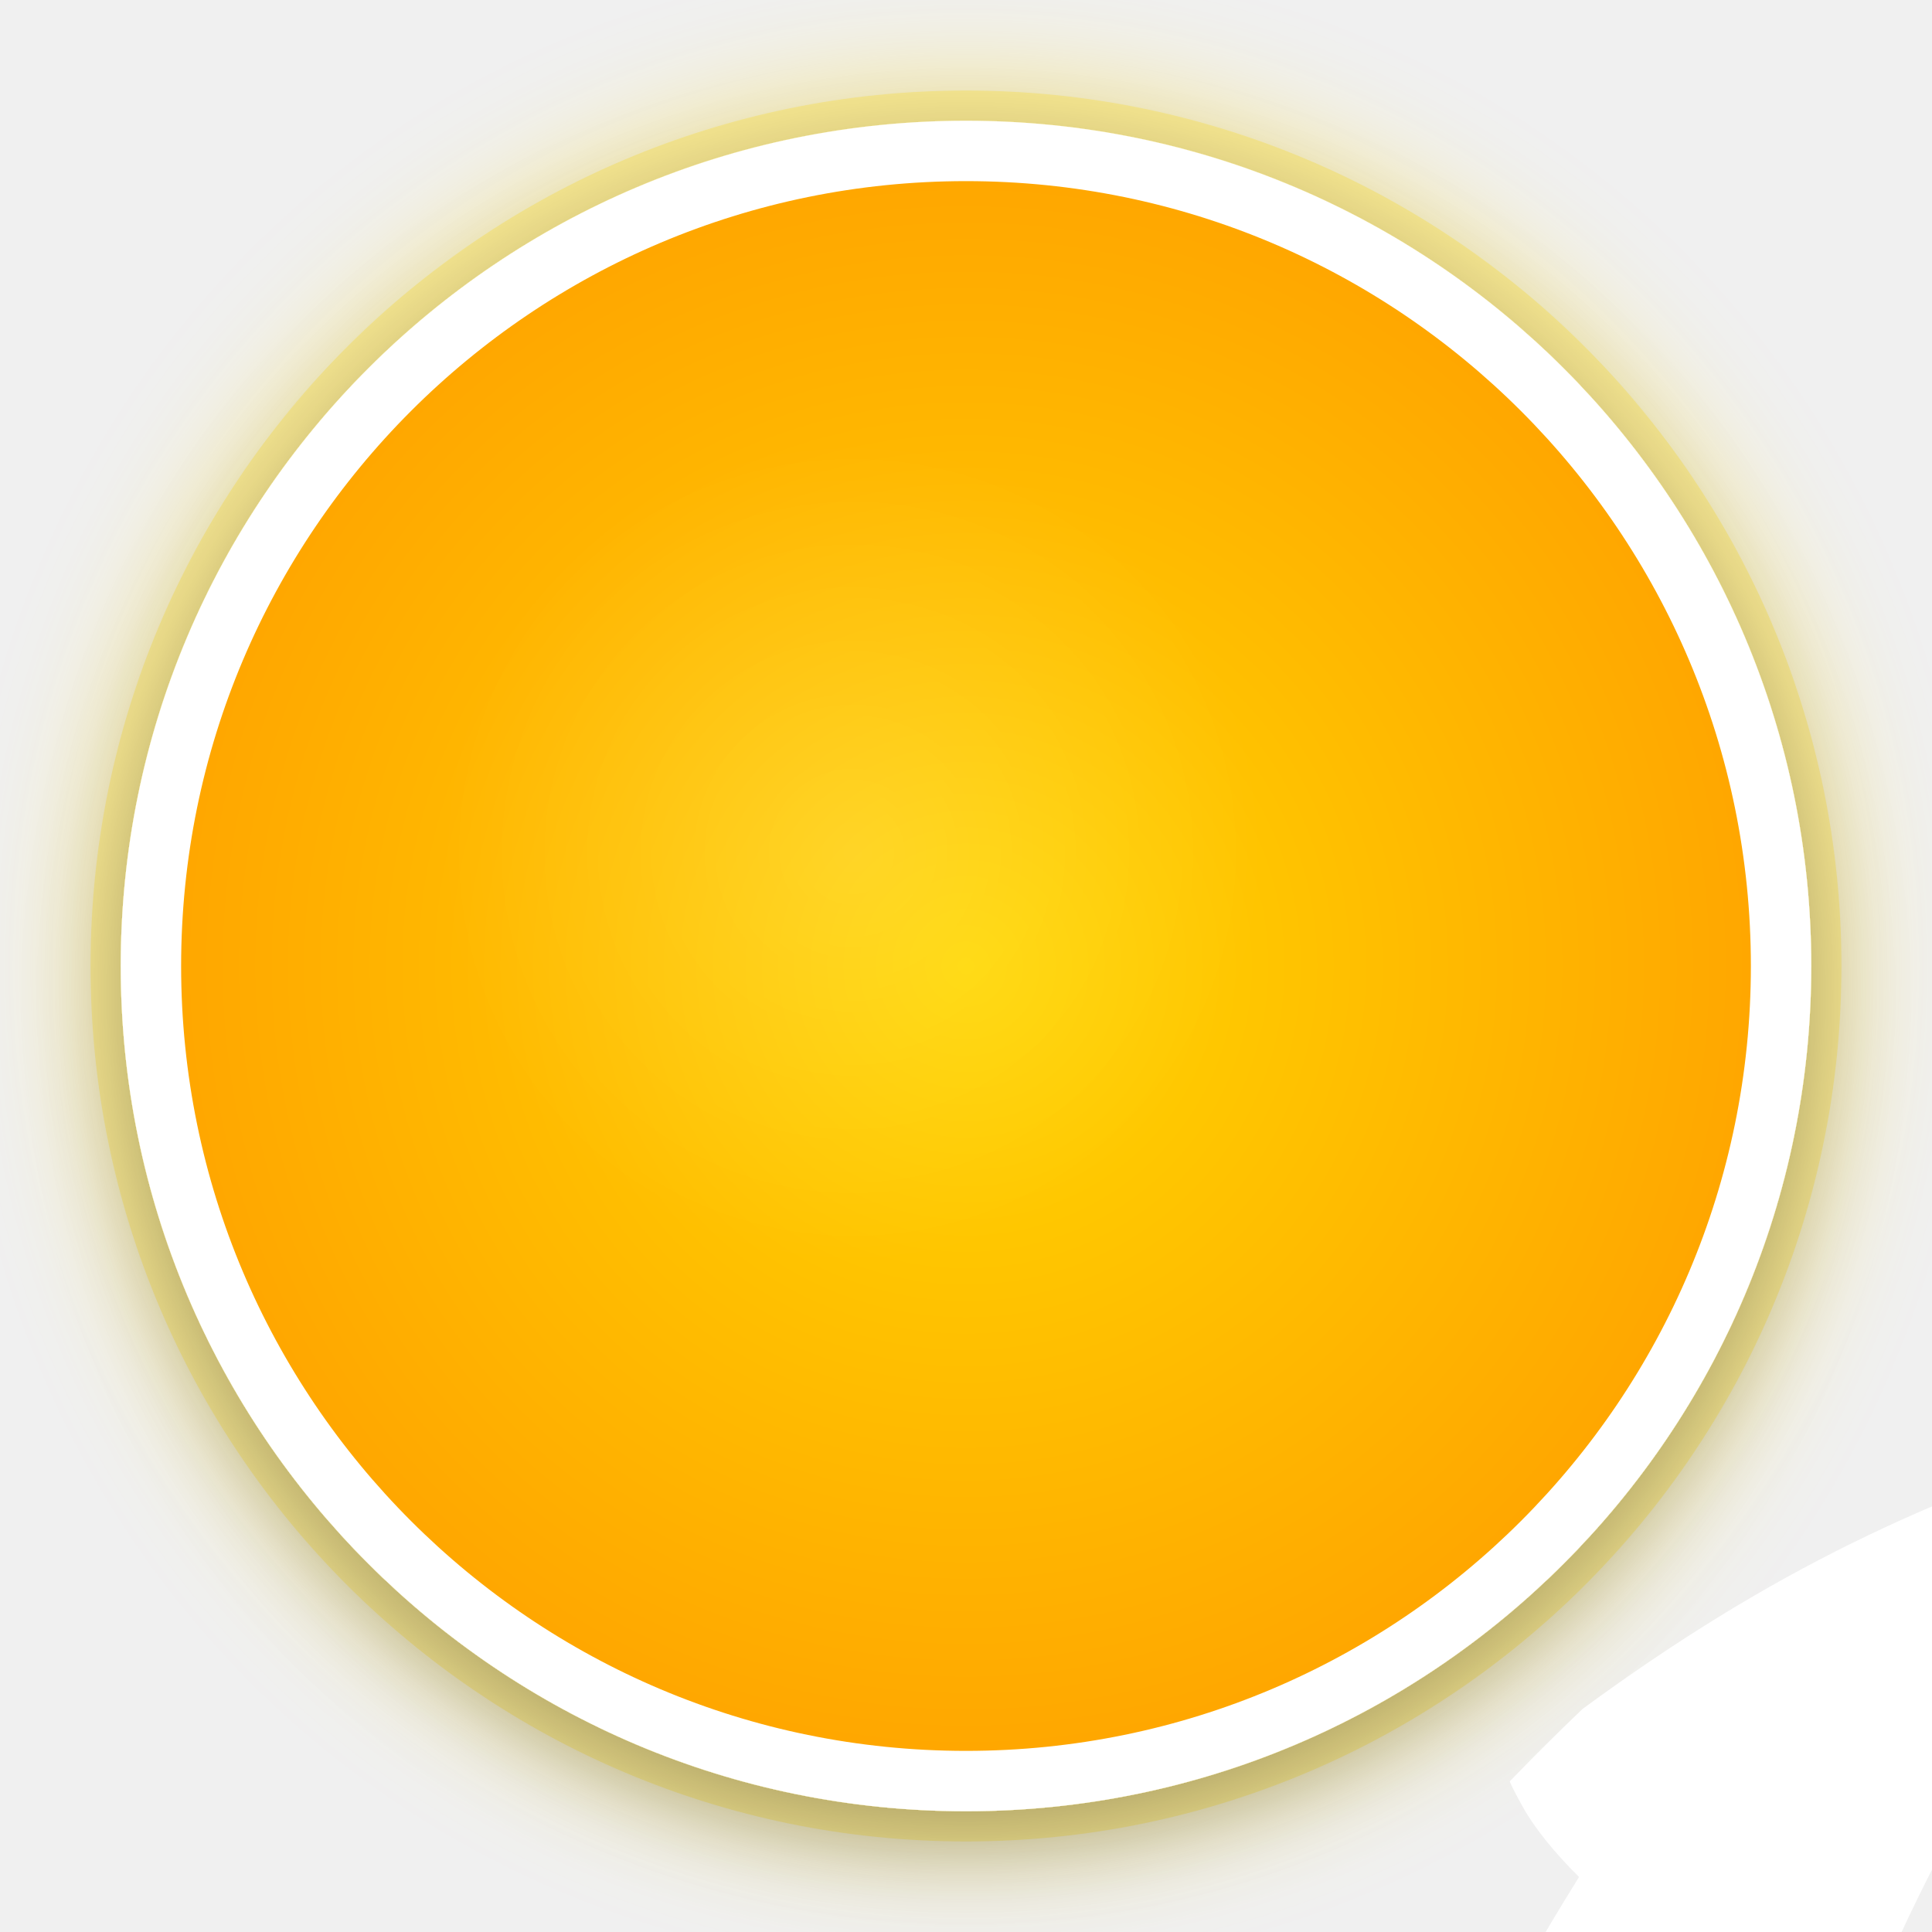
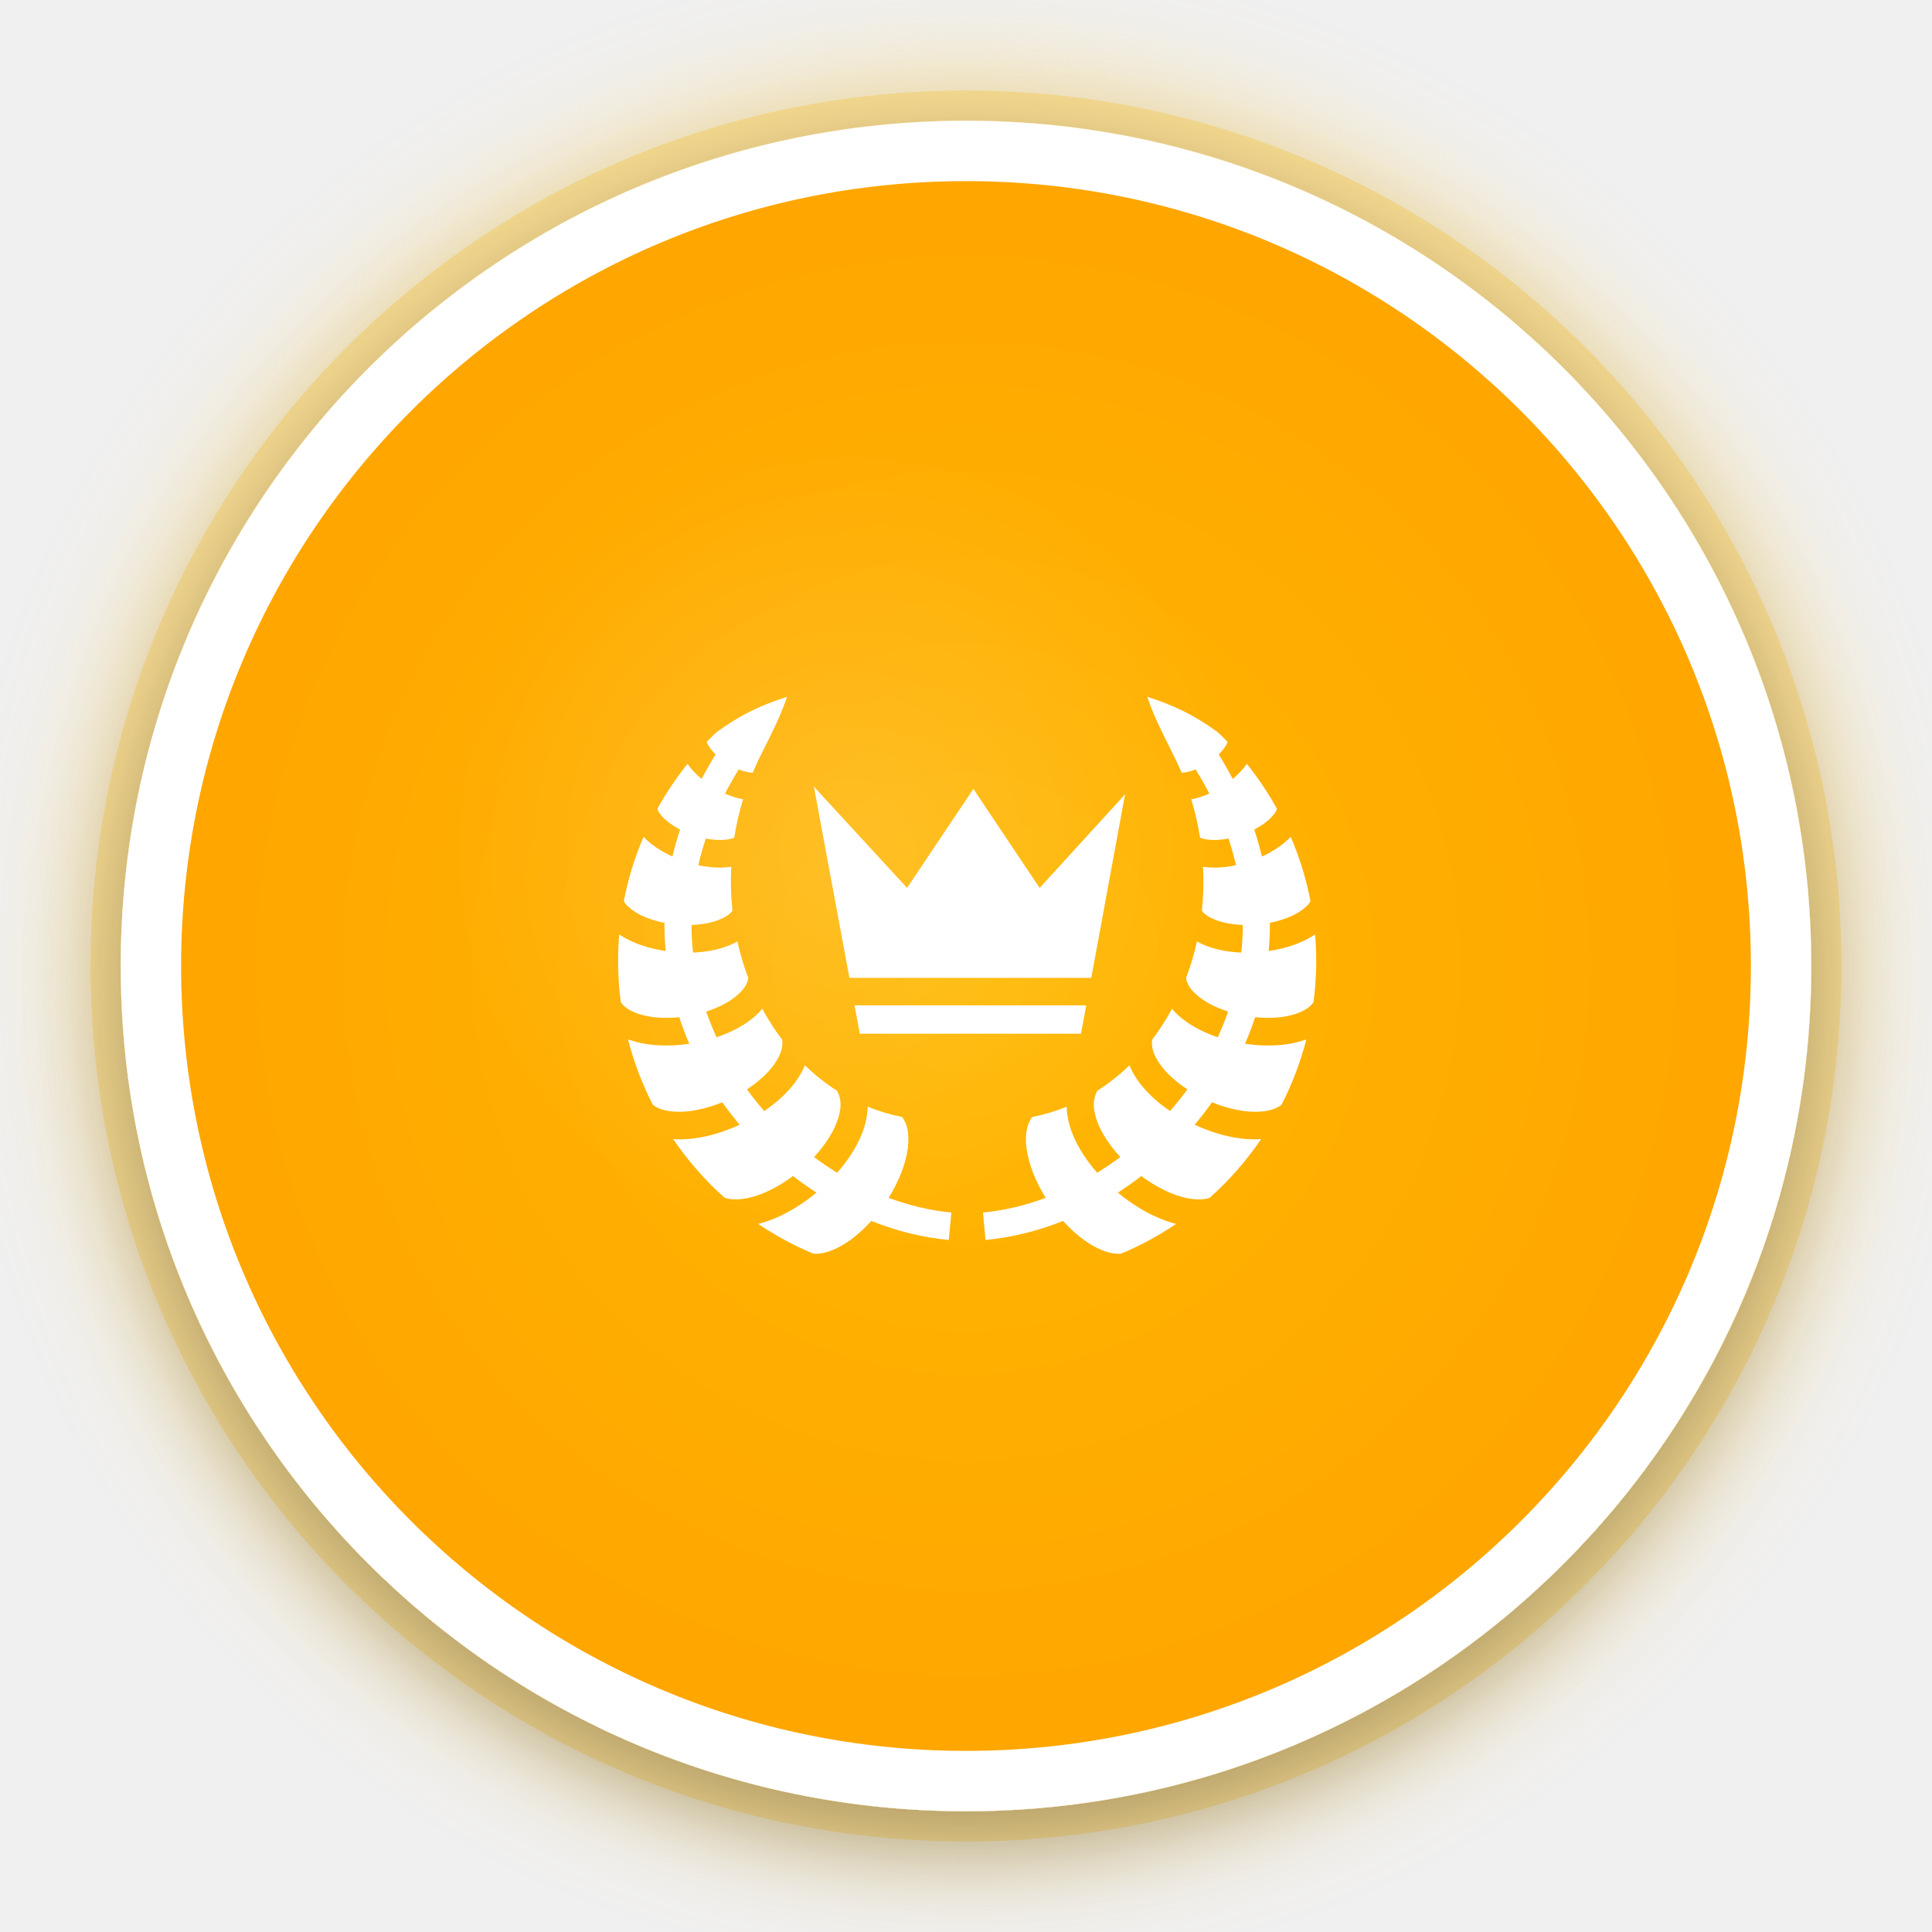
<svg xmlns="http://www.w3.org/2000/svg" width="256" height="256">
  <defs>
    <radialGradient id="grad_grand_champion" cx="50%" cy="50%" r="50%">
-       <stop offset="0%" style="stop-color:#FFD700;stop-opacity:1" />
+       <stop offset="0%" style="stop-color:#FFB800;stop-opacity:1" />
      <stop offset="100%" style="stop-color:#FFA500;stop-opacity:1" />
    </radialGradient>
    <filter id="glow_grand_champion" x="-50%" y="-50%" width="200%" height="200%">
      <feGaussianBlur stdDeviation="8" result="coloredBlur" />
      <feMerge>
        <feMergeNode in="coloredBlur" />
        <feMergeNode in="SourceGraphic" />
      </feMerge>
    </filter>
    <filter id="shadow_grand_champion">
      <feDropShadow dx="0" dy="4" stdDeviation="6" flood-opacity="0.3" />
    </filter>
    <radialGradient id="shine_grand_champion">
      <stop offset="0%" stop-color="white" stop-opacity="0.6" />
      <stop offset="100%" stop-color="white" stop-opacity="0" />
    </radialGradient>
  </defs>
-   <circle cx="128" cy="128" r="116" fill="#FFD700" opacity="0.4" filter="url(#glow_grand_champion)" />
+   <circle cx="128" cy="128" r="116" fill="#FFB800" opacity="0.4" filter="url(#glow_grand_champion)" />
  <circle cx="128" cy="128" r="108" fill="url(#grad_grand_champion)" stroke="#FFFFFF" stroke-width="8" filter="url(#shadow_grand_champion)" />
  <circle cx="113" cy="113" r="54" fill="url(#shine_grand_champion)" opacity="0.25" />
-   <g transform="translate(80, 80) scale(1.5)">
+   <g transform="translate(78, 78) scale(0.1953125)">
    <path fill="#fff" d="M134.594 73.375c-17.522 5.65-31.232 11.854-48.125 24.25a221.016 221.016 0 0 0-6.44 6.406c.24.566.61 1.265 1.157 2.25 1.016 1.832 2.767 4.023 4.97 6.19a251.788 251.788 0 0 0-9.5 16.624c-3.664-3.04-6.952-6.423-9.594-10.22a216.457 216.457 0 0 0-20.438 30.44c.395 1.636 1.557 3.42 3.78 5.81 2.656 2.853 6.805 5.8 11.626 8.314-2.024 6.117-3.76 12.204-5.186 18.28-7.44-3.38-14.245-7.768-19.594-13.343a211.595 211.595 0 0 0-13.406 43.656c1.335 2.434 3.714 4.663 7.312 7.032 5.072 3.34 12.36 6.076 20.282 7.657-.045 6.437.25 12.822.812 19.124-11.407-1.673-22.405-5.248-31.375-11.156-.05-.034-.106-.06-.156-.094a214.27 214.27 0 0 0 1.093 45.906c2.31 3.48 6.176 5.957 11.937 7.938 7.406 2.546 17.472 3.344 27.72 2.312 2 6.122 4.275 12.13 6.81 18-13.97 2.098-28.237 1.622-40.593-2.625-.337-.116-.665-.252-1-.375a214.665 214.665 0 0 0 16.844 44.406c3.553 2.804 8.35 4.216 14.72 4.656 9.3.644 21.144-1.73 32.438-6.343a231.027 231.027 0 0 0 11.75 15.25c-14.57 6.715-30.36 10.675-45.063 9.75a217.247 217.247 0 0 0 34.844 39.75c4.26 1.446 9.3 1.465 15.374.28 9.6-1.873 20.855-7.404 31.03-15 .008.005.026-.005.032 0a230.296 230.296 0 0 0 15.906 11.25c-11.976 9.91-25.625 17.696-39.53 21.22a214.099 214.099 0 0 0 37.343 20.186c4.937.423 10.29-.96 16.344-3.906 7.672-3.735 15.78-10.252 23.03-18.28 17.036 6.783 34.732 11.22 52.563 12.905l1.78-18.625c-14.268-1.35-28.584-4.77-42.562-9.938 6.883-11.108 11.61-23.173 12.94-33.437 1.178-9.114.083-16.157-3.782-21.438-8.08-1.58-15.89-3.94-23.375-7-.172 6.47-1.706 12.987-4.22 19.094-3.745 9.103-9.52 17.798-16.53 25.72a211.548 211.548 0 0 1-15.657-10.625c6.62-7.182 11.923-14.97 14.906-22.22 3.806-9.246 4.173-16.578.625-22.81-7.748-4.957-15.003-10.737-21.718-17.22-1.773 4.3-4.187 8.37-7.032 12.094-5.476 7.165-12.572 13.51-20.563 18.905-4.12-4.72-8.052-9.603-11.75-14.688 7.152-4.694 13.296-10.1 17.47-15.562 5.038-6.594 7.22-12.41 6.468-18.094a162.072 162.072 0 0 1-13.5-21 50.017 50.017 0 0 1-7.657 7.283c-6.758 5.175-14.798 9.155-23.406 12.03-2.595-5.69-4.957-11.498-7-17.437 7.427-2.405 14.13-5.683 19.03-9.437 5.696-4.362 8.802-8.545 9.532-13.25a179.834 179.834 0 0 1-7.406-24.908 45.311 45.311 0 0 1-5.812 2.813c-7.45 2.947-15.75 4.434-24.28 4.75a176.67 176.67 0 0 1-1.033-18.72c6.957-.263 13.464-1.437 18.44-3.405 4.6-1.82 7.595-3.8 9.343-6.25a192.127 192.127 0 0 1-.813-29.813c-.65.104-1.29.18-1.938.25-6.624.725-13.556.15-20.406-1.343 1.37-5.98 3.07-12.01 5.094-18.063 4.87.933 9.538 1.223 13.28.814 2.614-.286 4.532-.756 6-1.406a188.99 188.99 0 0 1 5.97-26.032c-4.182-.736-8.284-2.092-12.25-3.875a238.847 238.847 0 0 1 9.344-16.405c2.414.963 4.716 1.665 6.687 1.97 1.107.17 2.023.265 2.782.28 1.946-4.64 4.022-9.17 6.282-13.563 5.898-11.802 12.415-24.25 17-37.937zm244.375 0c4.583 13.686 11.1 26.135 17 37.938a191.166 191.166 0 0 1 6.31 13.562c.752-.016 1.66-.113 2.75-.28 1.98-.306 4.296-1 6.72-1.97a238.628 238.628 0 0 1 9.344 16.406c-3.976 1.786-8.096 3.14-12.28 3.876 2.563 8.39 4.573 17.1 5.967 26.03 1.474.658 3.404 1.12 6.033 1.408 3.742.41 8.41.12 13.28-.813a192.593 192.593 0 0 1 5.063 18.095c-6.837 1.487-13.762 2.036-20.375 1.313a40.506 40.506 0 0 1-1.967-.25 192.146 192.146 0 0 1-.782 29.812c1.75 2.45 4.745 4.43 9.345 6.25 4.967 1.965 11.462 3.14 18.406 3.406a177.22 177.22 0 0 1-1.03 18.72c-8.52-.32-16.808-1.808-24.25-4.75a45.597 45.597 0 0 1-5.813-2.814 179.934 179.934 0 0 1-7.406 24.875c.715 4.72 3.795 8.912 9.5 13.282 4.904 3.753 11.605 7.03 19.033 9.436-2.044 5.94-4.405 11.747-7 17.438-8.598-2.875-16.624-6.862-23.375-12.03a50.046 50.046 0 0 1-7.688-7.283c-4.01 7.422-8.52 14.444-13.5 21-.76 5.682 1.43 11.502 6.47 18.095 4.168 5.457 10.313 10.87 17.467 15.563-3.697 5.085-7.63 9.966-11.75 14.687-7.99-5.396-15.086-11.74-20.562-18.906-2.838-3.715-5.234-7.778-7-12.064-6.71 6.478-13.976 12.236-21.72 17.188-3.547 6.233-3.18 13.565.626 22.812 2.985 7.25 8.288 15.037 14.908 22.22a212.295 212.295 0 0 1-15.688 10.624c-7.003-7.922-12.754-16.617-16.5-25.72-2.513-6.106-4.047-12.623-4.22-19.092a125.382 125.382 0 0 1-23.405 7c-3.873 5.28-4.96 12.324-3.78 21.437 1.327 10.264 6.08 22.33 12.967 33.438-13.974 5.168-28.293 8.587-42.562 9.937l1.75 18.625c17.84-1.687 35.546-6.116 52.594-12.906 7.25 8.028 15.358 14.545 23.03 18.28 6.056 2.947 11.408 4.33 16.345 3.906a213.792 213.792 0 0 0 37.342-20.187c-13.896-3.52-27.562-11.293-39.53-21.19 5.442-3.504 10.74-7.293 15.906-11.28 10.18 7.604 21.456 13.126 31.062 15 6.056 1.182 11.09 1.185 15.344-.25a217.354 217.354 0 0 0 34.875-39.78c-14.705.925-30.526-3.035-45.095-9.75 4.12-4.913 8.066-9.99 11.78-15.25 11.295 4.61 23.138 6.986 32.44 6.342 6.368-.44 11.166-1.852 14.717-4.656a214.687 214.687 0 0 0 16.844-44.406c-.335.123-.663.26-1 .375-12.355 4.247-26.623 4.723-40.594 2.625a209.208 209.208 0 0 0 6.813-18c10.236 1.027 20.29.23 27.688-2.313 5.765-1.98 9.65-4.455 11.968-7.937a214.42 214.42 0 0 0 1.064-45.906c-.043.028-.082.065-.125.094-8.97 5.908-19.97 9.483-31.376 11.156.563-6.302.856-12.687.812-19.125 7.92-1.582 15.21-4.317 20.28-7.657 3.593-2.366 5.946-4.604 7.283-7.032a211.792 211.792 0 0 0-13.408-43.655c-5.347 5.57-12.133 9.96-19.562 13.344a212.933 212.933 0 0 0-5.188-18.282c4.805-2.513 8.942-5.464 11.594-8.313 2.212-2.376 3.402-4.15 3.813-5.78a216.48 216.48 0 0 0-20.44-30.47c-2.642 3.796-5.93 7.18-9.592 10.22a252.471 252.471 0 0 0-9.5-16.626c2.208-2.166 3.953-4.36 4.968-6.19.538-.97.92-1.656 1.156-2.218a221.788 221.788 0 0 0-6.468-6.437c-16.893-12.396-30.603-18.6-48.125-24.25zM152.81 134.313l24.094 129.718H341l22.906-124.5-57.937 63.5L261 135.845l-45 67.187-63.188-68.718zm27.563 148.406 3.563 19.217H334.03l3.533-19.218H180.375z" />
  </g>
</svg>
